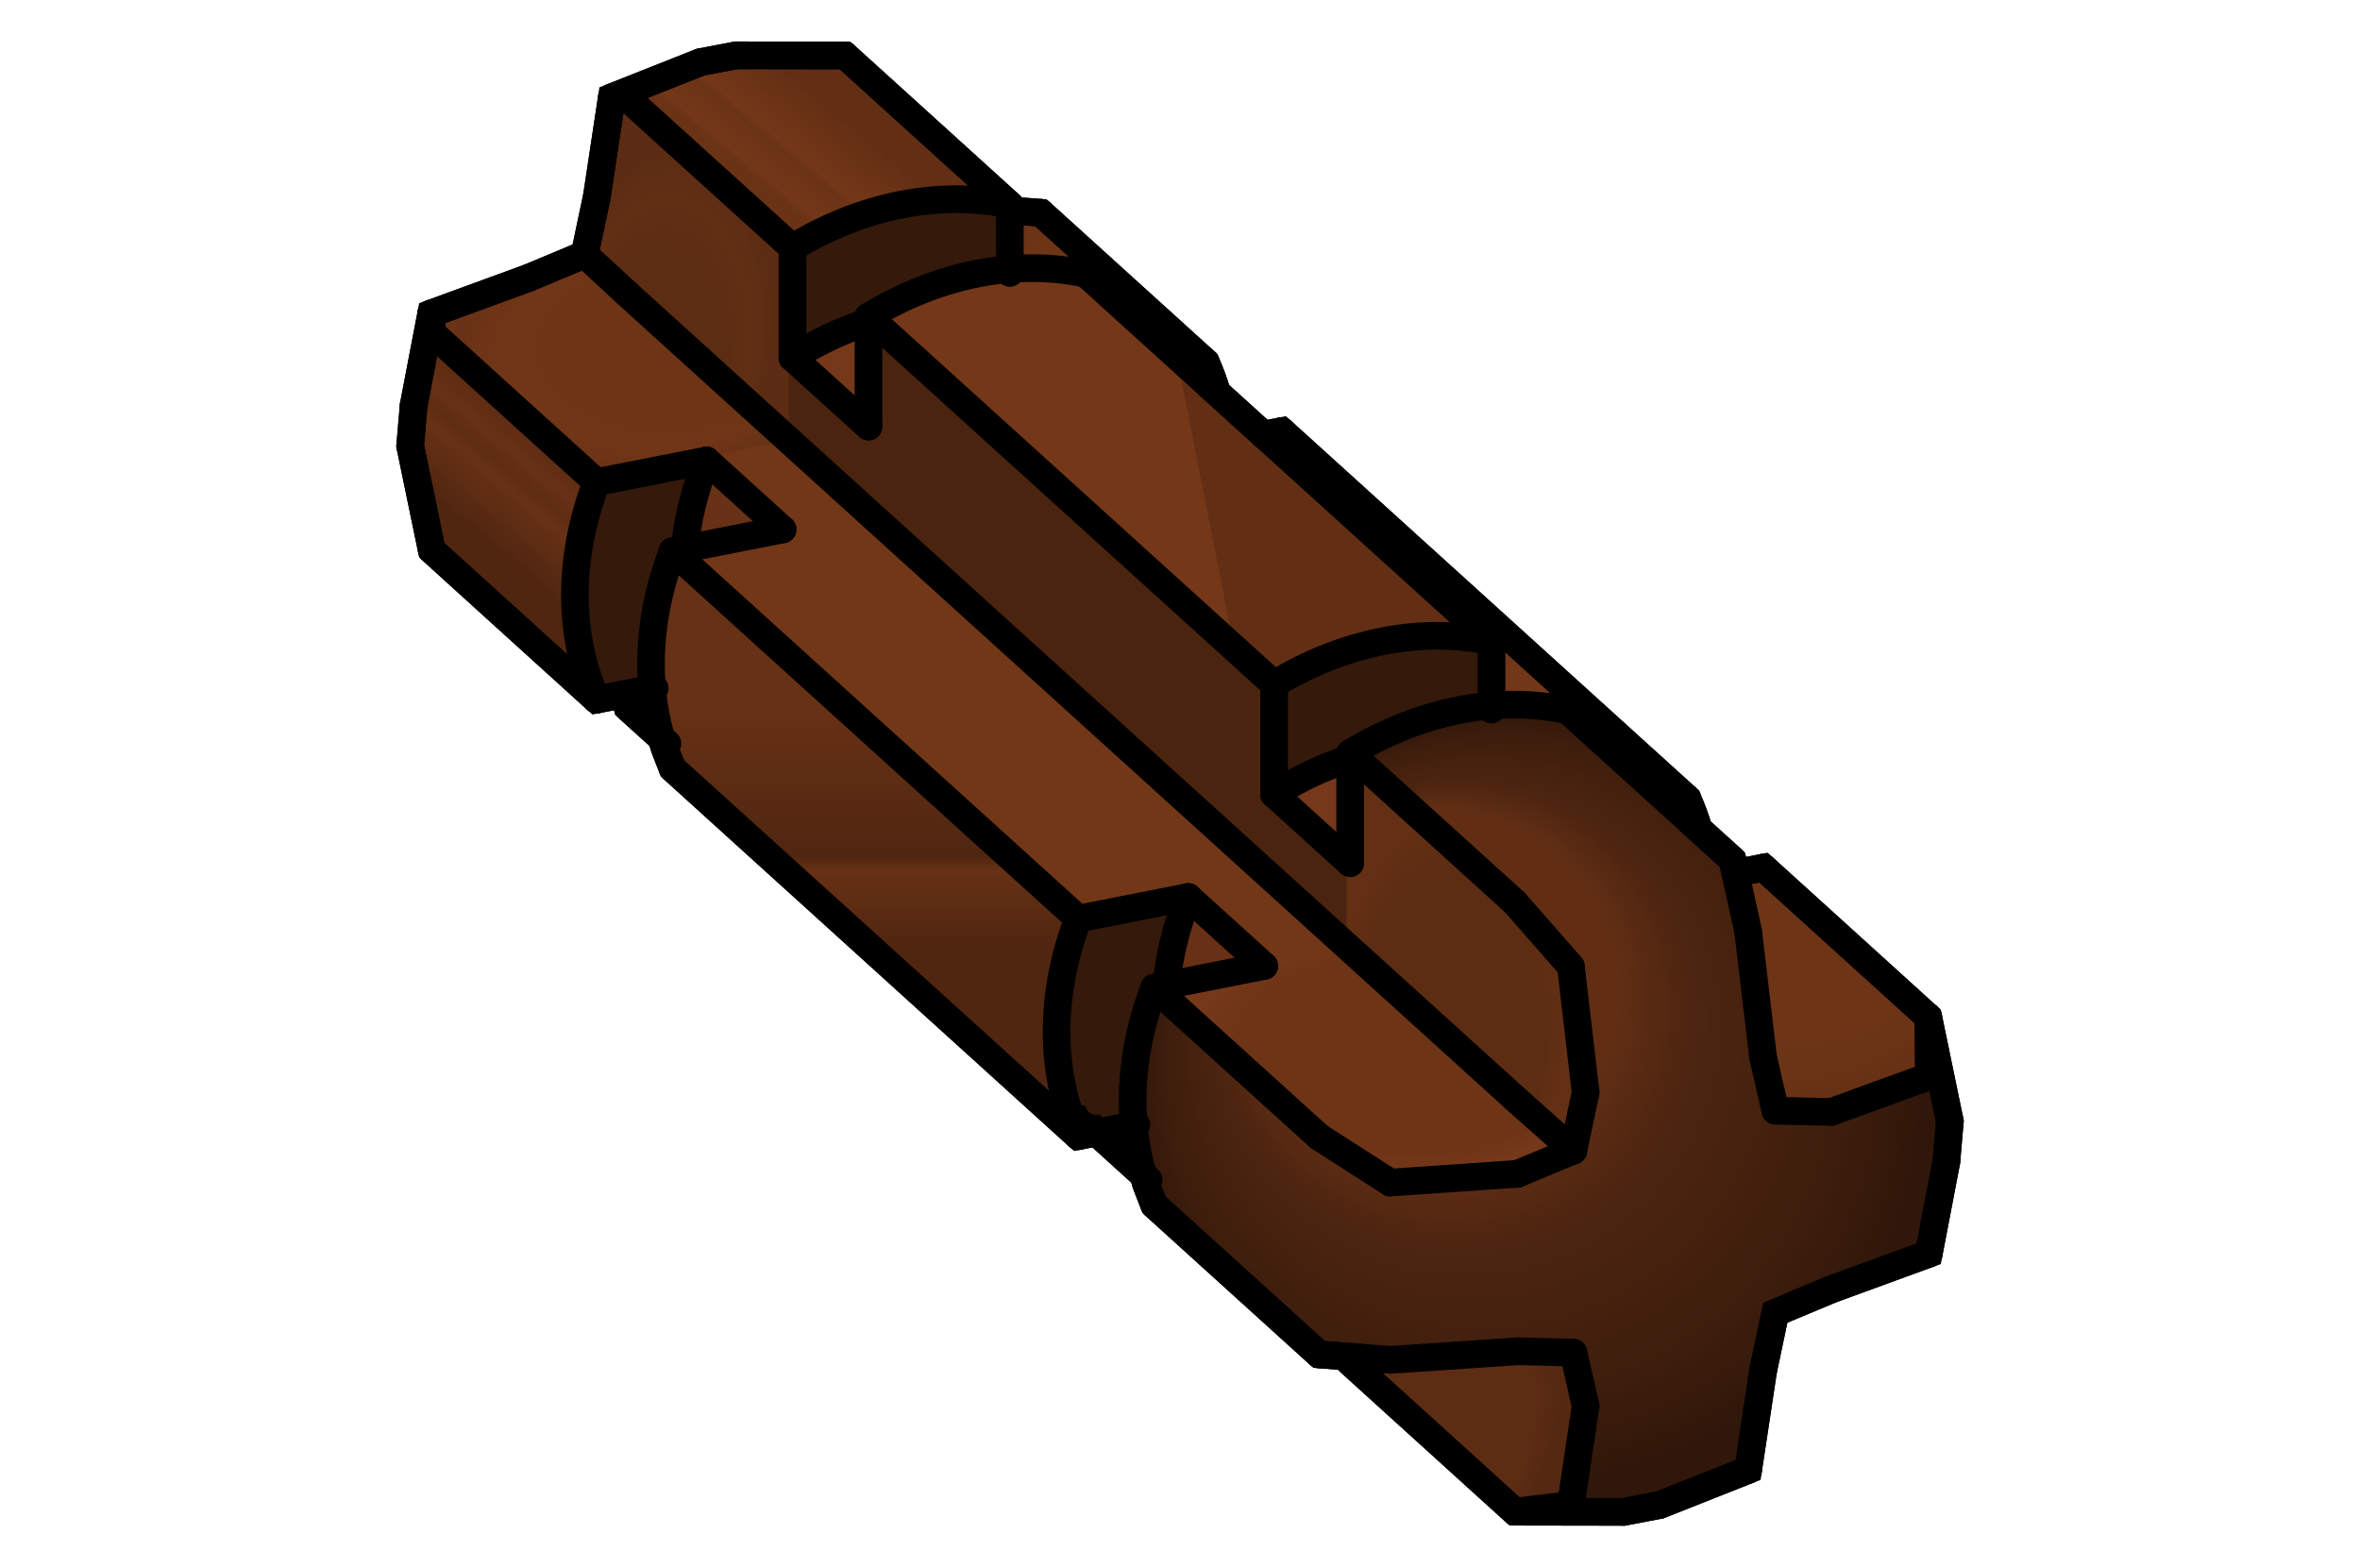
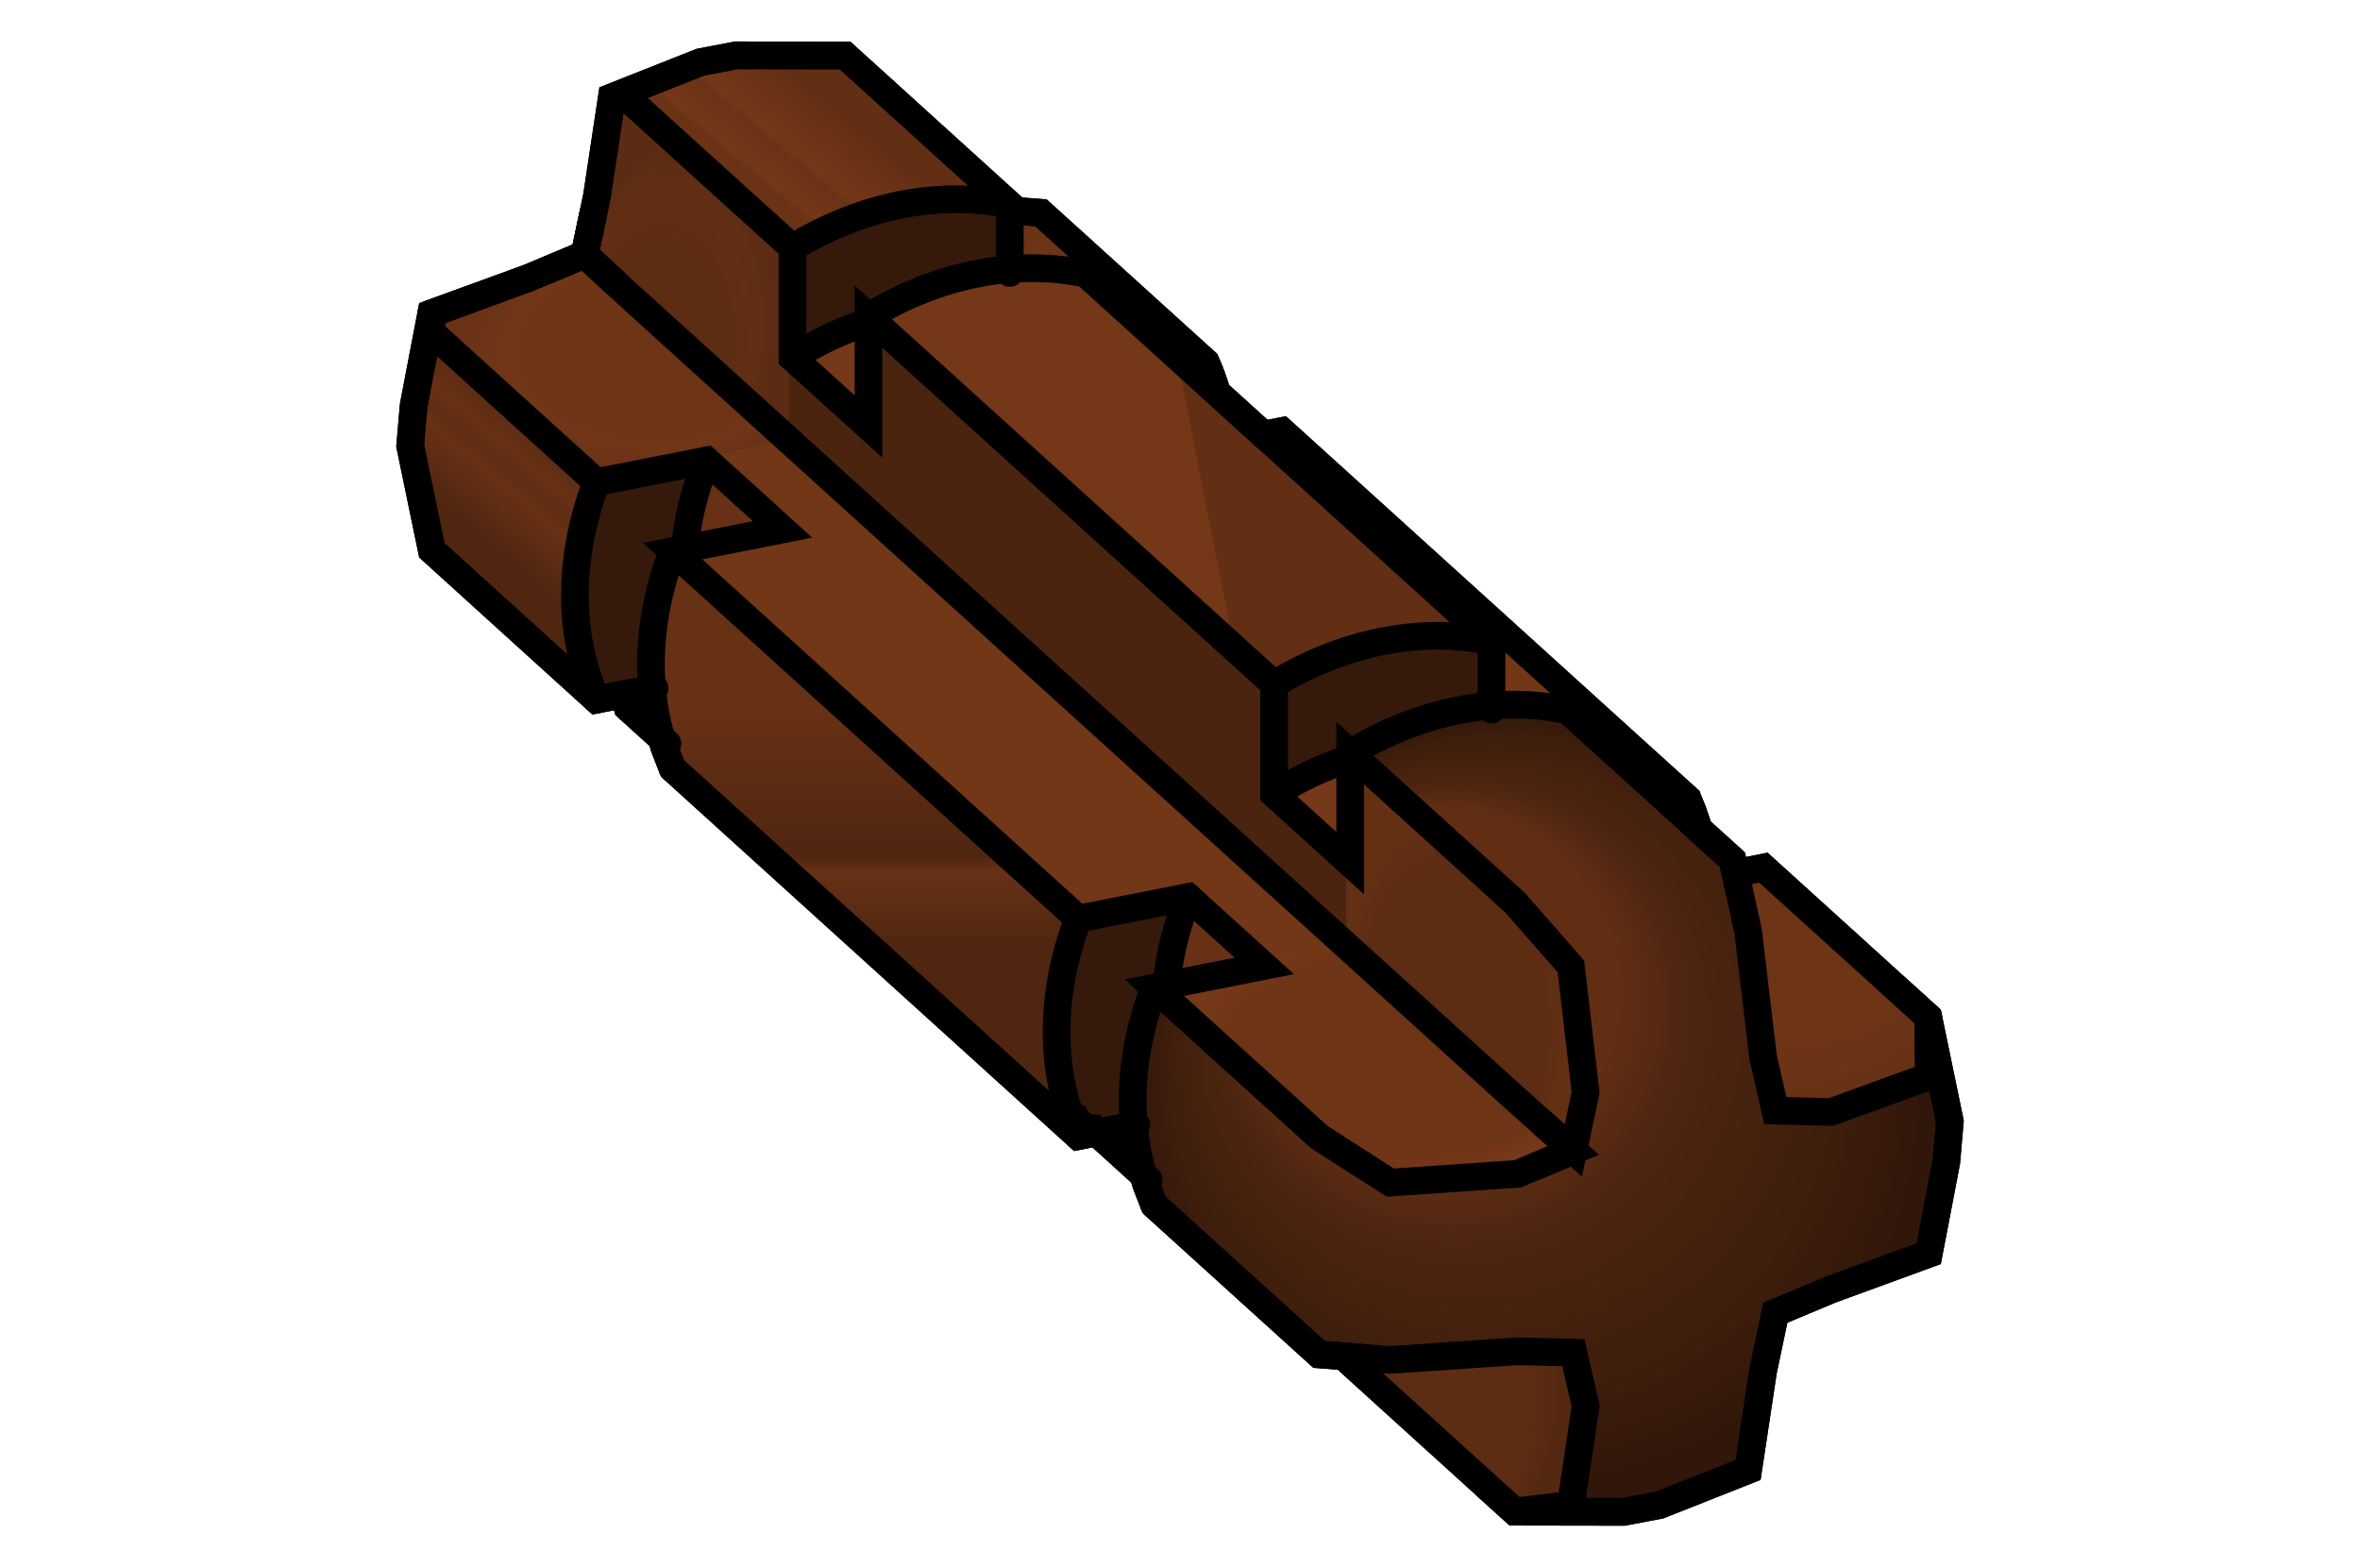
<svg xmlns="http://www.w3.org/2000/svg" viewBox="0 0 256 170" preserveAspectRatio="xMidYMid meet">
  <defs>
    <radialGradient id="g0" gradientUnits="userSpaceOnUse" cx="0" cy="0" r="1" fx="-0.195" fy="0.672" gradientTransform="matrix(15.94 0 0 30.71 74.69 71.23)">
      <stop offset="0.0%" stop-color="#5c2c13" />
      <stop offset="43.8%" stop-color="#5c2c13" />
      <stop offset="56.2%" stop-color="#592b12" />
      <stop offset="68.8%" stop-color="#582a12" />
      <stop offset="81.2%" stop-color="#4e2510" />
      <stop offset="100.0%" stop-color="#4e2510" />
    </radialGradient>
    <radialGradient id="g1" gradientUnits="userSpaceOnUse" cx="0" cy="0" r="1" fx="0.692" fy="-0.107" gradientTransform="matrix(30.95 0 0 14.28 108.06 32.98)">
      <stop offset="0.0%" stop-color="#6d3416" />
      <stop offset="31.2%" stop-color="#6d3416" />
      <stop offset="43.8%" stop-color="#6d3416" />
      <stop offset="68.8%" stop-color="#6a3216" />
      <stop offset="81.2%" stop-color="#693216" />
      <stop offset="93.8%" stop-color="#612e14" />
      <stop offset="100.0%" stop-color="#612e14" />
    </radialGradient>
    <radialGradient id="g2" gradientUnits="userSpaceOnUse" cx="0" cy="0" r="1" fx="0.607" fy="-0.348" gradientTransform="matrix(23.48 0 0 14.80 66.37 39.95)">
      <stop offset="0.0%" stop-color="#6d3416" />
      <stop offset="43.8%" stop-color="#6d3416" />
      <stop offset="56.2%" stop-color="#6d3416" />
      <stop offset="68.8%" stop-color="#713617" />
      <stop offset="81.2%" stop-color="#6a3216" />
      <stop offset="100.0%" stop-color="#6a3216" />
    </radialGradient>
    <radialGradient id="g3" gradientUnits="userSpaceOnUse" cx="0" cy="0" r="1" fx="-0.333" fy="0.616" gradientTransform="matrix(15.94 0 0 26.56 74.69 29.33)">
      <stop offset="0.0%" stop-color="#5c2c13" />
      <stop offset="43.8%" stop-color="#5c2c13" />
      <stop offset="56.2%" stop-color="#622f14" />
      <stop offset="68.8%" stop-color="#5b2c13" />
      <stop offset="100.0%" stop-color="#5b2c13" />
    </radialGradient>
    <linearGradient id="g4" gradientUnits="userSpaceOnUse" x1="88.18" y1="7.23" x2="46.51" y2="57.14">
      <stop offset="0.0%" stop-color="#632f14" />
      <stop offset="3.4%" stop-color="#632f14" />
      <stop offset="12.9%" stop-color="#743718" />
      <stop offset="14.0%" stop-color="#6b3316" />
      <stop offset="19.2%" stop-color="#743718" />
      <stop offset="20.2%" stop-color="#6b3316" />
      <stop offset="77.8%" stop-color="#5f2d13" />
      <stop offset="81.4%" stop-color="#673115" />
      <stop offset="84.2%" stop-color="#5f2d13" />
      <stop offset="86.5%" stop-color="#673115" />
      <stop offset="95.8%" stop-color="#502610" />
      <stop offset="100.0%" stop-color="#502610" />
    </linearGradient>
    <linearGradient id="g6" gradientUnits="userSpaceOnUse" x1="79.52" y1="59.03" x2="79.52" y2="72.26">
      <stop offset="0.0%" stop-color="#683115" />
      <stop offset="12.1%" stop-color="#683115" />
      <stop offset="90.4%" stop-color="#4f2610" />
      <stop offset="100.0%" stop-color="#4f2610" />
    </linearGradient>
    <linearGradient id="g8" gradientUnits="userSpaceOnUse" x1="110.75" y1="37.22" x2="92.85" y2="40.75">
      <stop offset="0.0%" stop-color="#632f14" />
      <stop offset="33.2%" stop-color="#632f14" />
      <stop offset="65.0%" stop-color="#753818" />
      <stop offset="100.0%" stop-color="#753818" />
    </linearGradient>
    <linearGradient id="g10" gradientUnits="userSpaceOnUse" x1="137.80" y1="48.86" x2="114.26" y2="53.50">
      <stop offset="0.0%" stop-color="#632f14" />
      <stop offset="33.2%" stop-color="#632f14" />
      <stop offset="33.4%" stop-color="#743718" />
      <stop offset="100.0%" stop-color="#743718" />
    </linearGradient>
    <linearGradient id="g11" gradientUnits="userSpaceOnUse" x1="93.79" y1="102.40" x2="93.79" y2="77.16">
      <stop offset="0.0%" stop-color="#502610" />
      <stop offset="31.2%" stop-color="#673115" />
      <stop offset="37.7%" stop-color="#502610" />
      <stop offset="100.0%" stop-color="#673115" />
    </linearGradient>
    <linearGradient id="g13" gradientUnits="userSpaceOnUse" x1="131.77" y1="106.38" x2="131.77" y2="119.62">
      <stop offset="0.0%" stop-color="#683115" />
      <stop offset="12.1%" stop-color="#683115" />
      <stop offset="90.4%" stop-color="#4f2610" />
      <stop offset="100.0%" stop-color="#4f2610" />
    </linearGradient>
    <linearGradient id="g14" gradientUnits="userSpaceOnUse" x1="163.00" y1="84.58" x2="145.10" y2="88.11">
      <stop offset="0.0%" stop-color="#632f14" />
      <stop offset="33.2%" stop-color="#632f14" />
      <stop offset="65.0%" stop-color="#753818" />
      <stop offset="100.0%" stop-color="#753818" />
    </linearGradient>
    <radialGradient id="g15" gradientUnits="userSpaceOnUse" cx="0" cy="0" r="1" fx="-0.372" fy="0.593" gradientTransform="matrix(18.06 0 0 26.48 159.23 145.26)">
      <stop offset="0.0%" stop-color="#5c2c13" />
      <stop offset="31.2%" stop-color="#5c2c13" />
      <stop offset="43.8%" stop-color="#5c2c13" />
      <stop offset="56.2%" stop-color="#5c2c13" />
      <stop offset="68.8%" stop-color="#542811" />
      <stop offset="100.0%" stop-color="#542811" />
    </radialGradient>
    <radialGradient id="g16" gradientUnits="userSpaceOnUse" cx="0" cy="0" r="1" fx="0.540" fy="-0.445" gradientTransform="matrix(24.02 0 0 16.25 189.63 107.37)">
      <stop offset="0.0%" stop-color="#6d3416" />
      <stop offset="31.2%" stop-color="#6d3416" />
      <stop offset="43.8%" stop-color="#6d3416" />
      <stop offset="68.8%" stop-color="#6c3416" />
      <stop offset="81.2%" stop-color="#673115" />
      <stop offset="100.0%" stop-color="#673115" />
    </radialGradient>
    <radialGradient id="g17" gradientUnits="userSpaceOnUse" cx="0" cy="0" r="1" fx="-0.460" fy="-0.528" gradientTransform="matrix(45.59 0 0 44.73 167.19 120.52)">
      <stop offset="0.0%" stop-color="#612e14" />
      <stop offset="43.8%" stop-color="#612e14" />
      <stop offset="56.2%" stop-color="#4d2510" />
      <stop offset="68.8%" stop-color="#45210e" />
      <stop offset="81.2%" stop-color="#3d1d0c" />
      <stop offset="93.8%" stop-color="#30170a" />
      <stop offset="100.0%" stop-color="#30170a" />
    </radialGradient>
    <radialGradient id="g18" gradientUnits="userSpaceOnUse" cx="0" cy="0" r="1" fx="0.625" fy="-0.316" gradientTransform="matrix(28.08 0 0 15.65 147.94 115.61)">
      <stop offset="0.0%" stop-color="#6d3416" />
      <stop offset="31.2%" stop-color="#6d3416" />
      <stop offset="56.2%" stop-color="#6d3416" />
      <stop offset="68.8%" stop-color="#6e3416" />
      <stop offset="81.2%" stop-color="#753818" />
      <stop offset="100.0%" stop-color="#753818" />
    </radialGradient>
    <radialGradient id="g19" gradientUnits="userSpaceOnUse" cx="0" cy="0" r="1" fx="-0.260" fy="0.650" gradientTransform="matrix(18.06 0 0 30.48 159.23 103.25)">
      <stop offset="0.0%" stop-color="#5c2c13" />
      <stop offset="31.2%" stop-color="#5c2c13" />
      <stop offset="56.2%" stop-color="#5c2c13" />
      <stop offset="68.8%" stop-color="#643014" />
      <stop offset="100.0%" stop-color="#643014" />
    </radialGradient>
  </defs>
  <g stroke-linejoin="round">
    <path d="M 70.74 74.70 L 68.08 75.23 L 67.76 75.29 L 68.08 76.75 L 71.75 80.07 A 34.02 27.94 132.19 0 1 70.74 74.70 Z" fill="url(#g0)" fill-rule="evenodd" stroke="url(#g0)" stroke-width="0.8" />
    <path d="M 109.55 22.82 L 109.55 23.74 L 109.55 29.20 A 34.02 27.94 132.19 0 1 117.80 29.70 L 128.80 39.67 L 130.79 39.28 L 112.91 23.08 L 109.55 22.82 Z" fill="url(#g1)" fill-rule="evenodd" stroke="url(#g1)" stroke-width="0.8" />
    <path d="M 46.78 34.00 L 46.84 36.10 L 64.71 52.30 L 76.64 49.95 L 85.95 48.11 L 68.08 31.91 L 63.42 27.60 L 57.37 30.13 L 46.78 34.00 Z" fill="url(#g2)" fill-rule="evenodd" stroke="url(#g2)" stroke-width="0.8" />
    <path d="M 66.37 10.55 L 64.75 21.29 L 63.42 27.60 L 68.08 31.91 L 85.95 48.11 L 85.95 38.80 L 85.95 26.87 L 68.08 10.67 L 66.37 10.55 Z" fill="url(#g3)" fill-rule="evenodd" stroke="url(#g3)" stroke-width="0.8" />
    <path d="M 109.55 22.22 L 91.67 6.02 L 79.88 6.00 L 75.99 6.74 L 66.37 10.55 L 68.08 10.67 L 85.95 26.87 A 34.02 27.94 132.19 0 1 109.55 22.22 Z M 64.71 52.30 L 46.84 36.10 L 46.78 34.00 L 44.87 43.99 L 44.49 48.36 L 46.84 59.69 L 64.71 75.89 A 34.02 27.94 132.19 0 1 64.71 52.30 Z" fill="url(#g4)" fill-rule="evenodd" stroke="url(#g4)" stroke-width="0.8" />
    <path d="M 109.55 29.19 L 109.55 22.22 A 34.02 27.94 132.19 0 0 85.95 26.87 L 85.95 38.80 A 32.35 26.57 132.19 0 1 94.20 34.91 L 94.20 34.35 A 34.02 27.94 132.19 0 1 109.55 29.19 Z M 64.71 75.89 L 70.74 74.70 A 34.02 27.94 132.19 0 1 72.96 59.78 L 74.28 59.52 A 32.35 26.57 132.19 0 1 76.64 49.95 L 64.71 52.30 A 34.02 27.94 132.19 0 0 64.71 75.89 Z" fill="#35190b" fill-rule="evenodd" stroke="#35190b" stroke-width="0.8" />
    <path d="M 74.28 59.52 L 74.30 59.51 L 74.30 59.51 L 79.15 58.56 L 84.89 57.43 L 76.64 49.95 A 32.35 26.57 132.19 0 0 74.28 59.52 Z" fill="url(#g6)" fill-rule="evenodd" stroke="url(#g6)" stroke-width="0.8" />
    <path d="M 161.79 76.56 A 34.02 27.94 132.19 0 1 170.04 77.05 L 176.93 83.29 L 181.05 87.03 L 183.04 86.63 L 139.04 46.76 L 137.05 47.15 L 161.79 69.58 L 161.79 75.01 L 161.79 76.56 Z M 72.96 59.78 L 116.96 99.66 L 128.89 97.31 L 137.14 104.78 L 146.46 102.94 L 138.21 95.47 L 94.20 55.59 L 85.95 48.11 L 76.64 49.95 L 84.89 57.43 L 72.96 59.78 Z" fill="#723717" fill-rule="evenodd" stroke="#723717" stroke-width="0.8" />
    <path d="M 85.95 38.80 L 94.20 46.27 L 94.20 34.93 L 94.20 34.91 A 32.35 26.57 132.19 0 0 85.95 38.80 Z" fill="url(#g8)" fill-rule="evenodd" stroke="url(#g8)" stroke-width="0.8" />
    <path d="M 138.21 95.47 L 146.46 102.94 L 146.46 93.63 L 138.21 86.15 L 138.21 74.22 L 94.20 34.35 L 94.20 46.27 L 85.95 38.80 L 85.95 48.11 L 94.20 55.59 L 138.21 95.47 Z M 118.95 122.85 L 124.03 127.45 A 34.02 27.94 132.19 0 1 123.00 122.05 L 118.95 122.85 Z" fill="#4b240f" fill-rule="evenodd" stroke="#4b240f" stroke-width="0.8" />
    <path d="M 94.20 34.35 L 138.21 74.22 A 34.02 27.94 132.19 0 1 161.79 69.58 L 131.97 42.55 A 34.02 27.94 132.19 0 0 130.79 39.28 L 128.80 39.67 L 117.80 29.70 A 34.02 27.94 132.19 0 0 94.20 34.35 Z" fill="url(#g10)" fill-rule="evenodd" stroke="url(#g10)" stroke-width="0.8" />
    <path d="M 72.96 83.37 L 116.96 123.24 A 34.02 27.94 132.19 0 1 116.96 99.66 L 72.96 59.78 A 34.02 27.94 132.19 0 0 72.96 83.37 Z" fill="url(#g11)" fill-rule="evenodd" stroke="url(#g11)" stroke-width="0.8" />
    <path d="M 161.79 76.54 L 161.79 69.58 A 34.02 27.94 132.19 0 0 138.21 74.22 L 138.21 86.15 A 32.35 26.57 132.19 0 1 146.46 82.26 L 146.46 81.70 A 34.02 27.94 132.19 0 1 161.79 76.54 Z M 116.96 123.24 L 122.99 122.06 A 34.02 27.94 132.19 0 1 125.21 107.13 L 126.53 106.87 A 32.35 26.57 132.19 0 1 128.89 97.31 L 116.96 99.66 A 34.02 27.94 132.19 0 0 116.96 123.24 Z" fill="#35190b" fill-rule="evenodd" stroke="#35190b" stroke-width="0.8" />
    <path d="M 126.53 106.87 L 126.55 106.87 L 131.40 105.91 L 137.14 104.78 L 128.89 97.31 A 32.35 26.57 132.19 0 0 126.53 106.87 Z" fill="url(#g13)" fill-rule="evenodd" stroke="url(#g13)" stroke-width="0.8" />
    <path d="M 138.21 86.15 L 146.46 93.63 L 146.46 82.29 L 146.46 82.26 A 32.35 26.57 132.19 0 0 138.21 86.15 Z" fill="url(#g14)" fill-rule="evenodd" stroke="url(#g14)" stroke-width="0.8" />
    <path d="M 167.40 146.64 L 165.47 146.60 L 164.62 146.58 L 164.33 146.59 L 156.29 147.14 L 156.29 147.14 L 150.81 147.51 L 146.46 147.18 L 146.46 147.78 L 164.33 163.98 L 170.40 163.24 L 172.00 152.51 L 170.67 146.72 L 167.40 146.64 Z" fill="url(#g15)" fill-rule="evenodd" stroke="url(#g15)" stroke-width="0.8" />
    <path d="M 189.63 101.04 L 190.03 104.43 L 191.15 113.86 L 191.25 114.69 L 191.29 114.86 L 191.70 116.66 L 192.58 120.48 L 198.63 120.62 L 209.22 116.77 L 209.16 110.31 L 191.29 94.11 L 188.24 94.71 L 189.63 101.04 Z" fill="url(#g16)" fill-rule="evenodd" stroke="url(#g16)" stroke-width="0.8" />
    <path d="M 125.21 130.72 L 143.09 146.92 L 150.81 147.51 L 164.62 146.58 L 170.67 146.72 L 172.00 152.51 L 170.40 163.24 L 164.33 163.98 L 176.12 164.00 L 180.01 163.26 L 189.63 159.45 L 191.25 148.71 L 192.58 142.40 L 198.63 139.87 L 209.22 136.00 L 211.13 126.01 L 211.51 121.64 L 209.16 110.31 L 209.22 116.77 L 198.63 120.62 L 192.58 120.48 L 191.25 114.69 L 189.63 101.04 L 187.92 93.25 L 184.22 89.90 A 34.02 27.94 132.19 0 0 183.04 86.63 L 181.05 87.03 L 170.04 77.05 A 34.02 27.94 132.19 0 0 146.46 81.70 L 164.33 97.90 L 170.40 104.83 L 172.00 118.49 L 170.67 124.80 L 164.62 127.33 L 150.81 128.28 L 143.09 123.33 L 125.21 107.13 A 34.02 27.94 132.19 0 0 125.21 130.72 Z" fill="url(#g17)" fill-rule="evenodd" stroke="url(#g17)" stroke-width="0.8" />
    <path d="M 143.09 123.33 L 150.81 128.28 L 164.62 127.33 L 170.67 124.80 L 164.33 119.14 L 146.46 102.94 L 125.21 107.13 L 143.09 123.33 Z" fill="url(#g18)" fill-rule="evenodd" stroke="url(#g18)" stroke-width="0.8" />
    <path d="M 146.46 102.94 L 164.33 119.14 L 170.67 124.80 L 172.00 118.49 L 170.40 104.83 L 164.33 97.90 L 146.46 81.70 L 146.46 102.94 Z" fill="url(#g19)" fill-rule="evenodd" stroke="url(#g19)" stroke-width="0.8" />
    <path d="M 117.80 120.89 L 117.70 120.78 L 117.61 120.67 L 117.53 120.54 L 117.47 120.41 L 117.42 120.28 L 117.45 120.37 L 117.61 120.83 L 117.77 121.29 L 117.87 121.54 L 119.13 121.29 L 118.99 121.31 L 118.84 121.32 L 118.70 121.31 L 118.56 121.29 L 118.42 121.25 L 118.28 121.20 L 118.15 121.14 L 118.02 121.07 L 117.90 120.98 L 117.80 120.89 Z" fill="#000000" fill-rule="evenodd" stroke="#000000" stroke-width="0.8" />
  </g>
  <defs>
    <clipPath id="sclip">
      <path d="M 70.62 81.50 L 71.69 84.24 L 116.51 124.86 L 118.50 124.47 L 122.71 128.28 L 122.87 128.85 L 123.94 131.60 L 142.46 148.38 L 145.10 148.58 L 163.75 165.48 L 176.26 165.50 L 180.43 164.71 L 190.98 160.53 L 192.73 148.98 L 193.89 143.48 L 199.18 141.27 L 210.53 137.12 L 212.62 126.21 L 213.02 121.55 L 210.53 109.53 L 191.74 92.49 L 189.39 92.95 L 189.28 92.46 L 185.57 89.10 L 185.54 89.00 L 185.38 88.49 L 185.20 87.98 L 185.02 87.49 L 184.82 86.99 L 184.62 86.50 L 184.48 86.17 L 184.41 85.85 L 184.28 85.74 L 181.42 79.20 L 179.05 80.16 L 179.51 81.41 L 139.49 45.14 L 137.50 45.53 L 133.32 41.75 L 133.29 41.65 L 133.13 41.13 L 132.95 40.63 L 132.77 40.13 L 132.57 39.64 L 132.37 39.15 L 132.03 38.38 L 113.54 21.62 L 110.89 21.42 L 92.25 4.52 L 79.73 4.50 L 75.57 5.29 L 65.02 9.47 L 63.27 21.02 L 62.11 26.52 L 56.82 28.73 L 45.47 32.88 L 43.38 43.79 L 42.98 48.45 L 45.47 60.47 L 64.26 77.51 L 66.61 77.05 L 66.72 77.54 L 70.46 80.92 Z" clip-rule="evenodd" />
    </clipPath>
  </defs>
  <g stroke="black" fill="none" stroke-linecap="round" clip-path="url(#sclip)">
    <path d="M 72.96 83.37 L 116.96 123.24 L 118.95 122.85 L 124.03 127.46 A 34.02 27.94 132.19 0 0 125.21 130.72 L 143.09 146.92 L 146.46 147.18 L 146.46 147.78 L 164.33 163.98 L 176.12 164.00 L 180.01 163.26 L 189.63 159.45 L 191.25 148.71 L 192.58 142.40 L 198.63 139.87 L 209.22 136.00 L 211.13 126.01 L 211.51 121.64 L 209.16 110.31 L 191.29 94.11 L 188.24 94.71 L 187.92 93.25 L 184.26 89.94 L 184.26 89.93 L 183.60 89.34 L 183.21 87.45 L 183.33 87.42 L 184.25 89.92 A 34.02 27.94 132.19 0 0 183.03 86.62 L 183.04 86.63 L 139.04 46.76 L 137.05 47.15 L 132.01 42.58 L 132.01 42.58 L 131.35 41.98 L 130.96 40.10 L 131.08 40.07 L 132.01 42.58 A 34.02 27.94 132.19 0 0 130.79 39.28 L 112.91 23.08 L 109.55 22.82 L 109.55 22.22 L 91.67 6.02 L 79.88 6.00 L 75.99 6.74 L 66.37 10.55 L 64.75 21.29 L 63.42 27.60 L 57.37 30.13 L 46.78 34.00 L 44.87 43.99 L 44.49 48.36 L 46.84 59.69 L 64.71 75.89 L 67.76 75.29 L 68.08 76.75 L 71.78 80.10 A 34.02 27.94 132.19 0 0 72.96 83.37 Z" stroke-width="3.00" stroke-linejoin="miter" stroke-miterlimit="5" />
-     <line x1="112.91" y1="23.08" x2="130.79" y2="39.28" stroke-width="3.00" />
-     <line x1="139.04" y1="46.76" x2="183.04" y2="86.63" stroke-width="3.00" />
-     <line x1="191.29" y1="94.11" x2="209.16" y2="110.31" stroke-width="3.00" />
-     <line x1="91.67" y1="6.02" x2="109.54" y2="22.22" stroke-width="3.00" />
-     <line x1="117.79" y1="29.70" x2="161.79" y2="69.58" stroke-width="3.00" />
-     <line x1="170.04" y1="77.05" x2="187.92" y2="93.25" stroke-width="3.00" />
-     <line x1="46.84" y1="59.69" x2="64.71" y2="75.89" stroke-width="3.00" />
-     <line x1="72.96" y1="83.37" x2="116.96" y2="123.24" stroke-width="3.00" />
-     <line x1="125.21" y1="130.72" x2="143.09" y2="146.92" stroke-width="3.00" />
-     <line x1="68.08" y1="76.75" x2="72.40" y2="80.66" stroke-width="3.00" />
-     <line x1="118.96" y1="122.86" x2="124.60" y2="127.97" stroke-width="3.00" />
-     <line x1="146.46" y1="147.78" x2="164.33" y2="163.98" stroke-width="3.00" />
-     <line x1="68.08" y1="31.91" x2="164.33" y2="119.15" stroke-width="3.00" />
-     <line x1="46.84" y1="36.10" x2="64.71" y2="52.30" stroke-width="3.00" />
-     <line x1="72.96" y1="59.78" x2="116.96" y2="99.65" stroke-width="3.00" />
-     <line x1="125.21" y1="107.13" x2="143.09" y2="123.33" stroke-width="3.00" />
-     <line x1="68.08" y1="10.67" x2="85.96" y2="26.87" stroke-width="3.00" />
-     <line x1="94.21" y1="34.35" x2="138.21" y2="74.22" stroke-width="3.00" />
-     <line x1="146.46" y1="81.70" x2="164.33" y2="97.90" stroke-width="3.00" />
-     <line x1="109.60" y1="22.83" x2="112.91" y2="23.08" stroke-width="3.00" />
-     <line x1="57.37" y1="30.13" x2="63.42" y2="27.60" stroke-width="3.00" />
-     <line x1="46.78" y1="34.00" x2="46.84" y2="36.10" stroke-width="3.00" />
-     <line x1="46.78" y1="34.00" x2="57.37" y2="30.13" stroke-width="3.00" />
-     <line x1="63.42" y1="27.60" x2="64.75" y2="21.29" stroke-width="3.00" />
-     <line x1="64.75" y1="21.29" x2="66.37" y2="10.55" stroke-width="3.00" />
-     <line x1="63.42" y1="27.60" x2="68.08" y2="31.91" stroke-width="3.00" />
-     <line x1="191.25" y1="114.69" x2="192.58" y2="120.48" stroke-width="3.00" />
-     <line x1="187.92" y1="93.25" x2="189.63" y2="101.04" stroke-width="3.00" />
-     <line x1="189.63" y1="101.04" x2="191.25" y2="114.69" stroke-width="3.00" />
-     <line x1="192.58" y1="120.48" x2="198.63" y2="120.62" stroke-width="3.00" />
-     <line x1="209.16" y1="110.31" x2="209.22" y2="116.77" stroke-width="3.00" />
-     <line x1="198.63" y1="120.62" x2="209.22" y2="116.77" stroke-width="3.00" />
-     <line x1="164.62" y1="127.33" x2="170.67" y2="124.80" stroke-width="3.00" />
-     <line x1="143.09" y1="123.33" x2="150.81" y2="128.28" stroke-width="3.00" />
-     <line x1="150.81" y1="128.28" x2="164.62" y2="127.33" stroke-width="3.00" />
-     <line x1="170.67" y1="124.80" x2="172.00" y2="118.49" stroke-width="3.00" />
-     <line x1="164.33" y1="97.90" x2="170.40" y2="104.83" stroke-width="3.00" />
-     <line x1="170.40" y1="104.83" x2="172.00" y2="118.49" stroke-width="3.00" />
-     <line x1="170.67" y1="146.72" x2="172.00" y2="152.51" stroke-width="3.00" />
-     <line x1="164.33" y1="163.98" x2="170.40" y2="163.24" stroke-width="3.00" />
-     <line x1="170.40" y1="163.24" x2="172.00" y2="152.51" stroke-width="3.00" />
-     <line x1="164.62" y1="146.58" x2="170.67" y2="146.72" stroke-width="3.00" />
-     <line x1="143.09" y1="146.92" x2="150.81" y2="147.51" stroke-width="3.00" />
-     <line x1="150.81" y1="147.51" x2="164.62" y2="146.58" stroke-width="3.00" />
-     <line x1="192.58" y1="142.40" x2="198.63" y2="139.87" stroke-width="3.00" />
-     <line x1="198.63" y1="139.87" x2="209.22" y2="136.00" stroke-width="3.00" />
-     <line x1="191.25" y1="148.71" x2="192.58" y2="142.40" stroke-width="3.00" />
-     <line x1="189.63" y1="159.45" x2="191.25" y2="148.71" stroke-width="3.00" />
-     <line x1="164.33" y1="119.15" x2="170.67" y2="124.80" stroke-width="3.00" />
-     <line x1="109.54" y1="22.22" x2="109.54" y2="29.61" stroke-width="3.00" />
-     <line x1="161.79" y1="69.58" x2="161.79" y2="76.97" stroke-width="3.00" />
-     <line x1="85.96" y1="26.87" x2="85.96" y2="38.80" stroke-width="3.00" />
-     <line x1="85.96" y1="38.80" x2="94.21" y2="46.27" stroke-width="3.00" />
-     <line x1="138.21" y1="86.15" x2="146.46" y2="93.63" stroke-width="3.00" />
-     <line x1="94.21" y1="34.35" x2="94.21" y2="46.27" stroke-width="3.00" />
-     <line x1="138.21" y1="74.22" x2="138.21" y2="86.15" stroke-width="3.00" />
-     <line x1="146.46" y1="81.70" x2="146.46" y2="93.63" stroke-width="3.00" />
-     <line x1="64.71" y1="52.30" x2="76.64" y2="49.95" stroke-width="3.00" />
-     <line x1="128.80" y1="39.67" x2="130.79" y2="39.28" stroke-width="3.00" />
-     <line x1="76.64" y1="49.95" x2="84.89" y2="57.43" stroke-width="3.00" />
-     <line x1="128.89" y1="97.30" x2="137.14" y2="104.78" stroke-width="3.00" />
-     <line x1="72.96" y1="59.78" x2="84.89" y2="57.43" stroke-width="3.00" />
-     <line x1="137.05" y1="47.15" x2="139.04" y2="46.76" stroke-width="3.00" />
-     <line x1="116.96" y1="99.65" x2="128.89" y2="97.30" stroke-width="3.00" />
-     <line x1="181.05" y1="87.02" x2="183.04" y2="86.63" stroke-width="3.00" />
-     <line x1="125.21" y1="107.13" x2="137.14" y2="104.78" stroke-width="3.00" />
-     <line x1="188.31" y1="94.70" x2="191.29" y2="94.11" stroke-width="3.00" />
-     <line x1="64.71" y1="75.89" x2="71.01" y2="74.65" stroke-width="3.00" />
-     <line x1="116.96" y1="123.24" x2="123.26" y2="122.00" stroke-width="3.00" />
-     <line x1="66.37" y1="10.55" x2="75.99" y2="6.74" stroke-width="3.00" />
-     <line x1="44.49" y1="48.36" x2="44.87" y2="43.99" stroke-width="3.00" />
-     <line x1="44.87" y1="43.99" x2="46.78" y2="34.00" stroke-width="3.00" />
-     <line x1="75.99" y1="6.74" x2="79.88" y2="6.00" stroke-width="3.00" />
-     <line x1="79.88" y1="6.00" x2="91.67" y2="6.02" stroke-width="3.00" />
-     <line x1="44.49" y1="48.36" x2="46.84" y2="59.69" stroke-width="3.00" />
-     <line x1="176.12" y1="164.00" x2="180.01" y2="163.26" stroke-width="3.00" />
-     <line x1="209.22" y1="136.00" x2="211.13" y2="126.01" stroke-width="3.00" />
-     <line x1="180.01" y1="163.26" x2="189.63" y2="159.45" stroke-width="3.00" />
-     <line x1="211.13" y1="126.01" x2="211.51" y2="121.64" stroke-width="3.00" />
-     <line x1="209.16" y1="110.31" x2="211.51" y2="121.64" stroke-width="3.00" />
-     <line x1="164.33" y1="163.98" x2="176.12" y2="164.00" stroke-width="3.00" />
    <path d="M 85.96 26.87 A 34.02 27.94 132.19 0 1 109.54 22.22" stroke-width="3.00" />
    <path d="M 85.96 38.80 A 32.35 26.57 132.19 0 1 94.21 34.91" stroke-width="3.00" />
    <path d="M 64.71 75.89 A 34.02 27.94 132.19 0 1 64.71 52.30" stroke-width="3.00" />
    <path d="M 74.28 59.52 A 32.35 26.57 132.19 0 1 76.64 49.95" stroke-width="3.00" />
    <path d="M 130.79 39.28 A 34.02 27.94 132.19 0 1 132.01 42.58" stroke-width="3.00" />
    <path d="M 94.21 34.35 A 34.02 27.94 132.19 0 1 117.79 29.70" stroke-width="3.00" />
    <path d="M 72.96 83.37 A 34.02 27.94 132.19 0 1 72.96 59.78" stroke-width="3.00" />
    <path d="M 138.21 74.22 A 34.02 27.94 132.19 0 1 161.79 69.58" stroke-width="3.00" />
    <path d="M 138.21 86.15 A 32.35 26.57 132.19 0 1 146.46 82.26" stroke-width="3.00" />
    <path d="M 116.96 123.24 A 34.02 27.94 132.19 0 1 116.96 99.65" stroke-width="3.00" />
    <path d="M 126.53 106.87 A 32.35 26.57 132.19 0 1 128.89 97.30" stroke-width="3.00" />
    <path d="M 183.04 86.63 A 34.02 27.94 132.19 0 1 184.26 89.94" stroke-width="3.00" />
    <path d="M 146.46 81.70 A 34.02 27.94 132.19 0 1 170.04 77.05" stroke-width="3.00" />
    <path d="M 125.21 130.72 A 34.02 27.94 132.19 0 1 125.21 107.13" stroke-width="3.00" />
+     <path d="M 109.60 22.83 L 112.91 23.08 L 130.79 39.28 L 128.80 39.67" stroke-width="3.00" stroke-linejoin="miter" stroke-miterlimit="5" />
+     <path d="M 137.05 47.15 L 139.04 46.76 L 183.04 86.63 L 181.05 87.02" stroke-width="3.00" stroke-linejoin="miter" stroke-miterlimit="5" />
+     <path d="M 188.31 94.70 L 191.29 94.11 L 209.16 110.31" stroke-width="3.00" stroke-linejoin="miter" stroke-miterlimit="5" />
+     <path d="M 63.42 27.60 L 64.75 21.29 L 66.37 10.55 L 75.99 6.74 L 79.88 6.00 L 91.67 6.02 L 109.54 22.22 L 109.54 29.61" stroke-width="3.00" stroke-linejoin="miter" stroke-miterlimit="5" />
+     <path d="M 117.79 29.70 L 161.79 69.58 L 161.79 76.97" stroke-width="3.00" stroke-linejoin="miter" stroke-miterlimit="5" />
+     <path d="M 170.04 77.05 L 187.92 93.25 L 189.63 101.04 L 191.25 114.69 L 192.58 120.48 L 198.63 120.62 L 209.22 116.77 L 209.16 110.31 L 211.51 121.64 L 211.13 126.01 L 209.22 136.00 L 198.63 139.87 L 192.58 142.40 L 191.25 148.71 L 189.63 159.45 L 180.01 163.26 L 176.12 164.00 L 164.33 163.98 L 170.40 163.24 L 172.00 152.51 L 170.67 146.72 L 164.62 146.58 L 150.81 147.51 L 143.09 146.92 L 125.21 130.72" stroke-width="3.00" stroke-linejoin="miter" stroke-miterlimit="5" />
+     <path d="M 170.67 124.80 L 164.62 127.33 L 150.81 128.28 L 143.09 123.33 L 125.21 107.13 L 137.14 104.78 L 128.89 97.30 L 116.96 99.65 L 72.96 59.78 L 84.89 57.43 L 76.64 49.95 L 64.71 52.30 L 46.84 36.10 L 46.78 34.00 L 44.87 43.99 L 44.49 48.36 L 46.84 59.69 L 64.71 75.89 L 71.01 74.65" stroke-width="3.00" stroke-linejoin="miter" stroke-miterlimit="5" />
+     <path d="M 72.96 83.37 L 116.96 123.24 L 123.26 122.00" stroke-width="3.00" stroke-linejoin="miter" stroke-miterlimit="5" />
+     <path d="M 46.78 34.00 L 57.37 30.13 L 63.42 27.60 L 68.08 31.91 L 164.33 119.15 L 170.67 124.80 L 172.00 118.49 L 170.40 104.83 L 164.33 97.90 L 146.46 81.70 L 146.46 93.63 L 138.21 86.15 L 138.21 74.22 L 94.21 34.35 L 94.21 46.27 L 85.96 38.80 L 85.96 26.87 L 68.08 10.67" stroke-width="3.00" stroke-linejoin="miter" stroke-miterlimit="5" />
+     <line x1="68.08" y1="76.75" x2="72.40" y2="80.66" stroke-width="3.00" />
+     <line x1="118.96" y1="122.86" x2="124.60" y2="127.97" stroke-width="3.00" />
+     <line x1="146.46" y1="147.78" x2="164.33" y2="163.98" stroke-width="3.00" />
+     <path d="M 209.20 114.81 L 209.16 110.31 L 205.83 107.29" stroke-width="3.00" stroke-linejoin="miter" stroke-miterlimit="5" />
+     <path d="M 161.00 160.96 L 164.33 163.98 L 168.80 163.44" stroke-width="3.00" stroke-linejoin="miter" stroke-miterlimit="5" />
+     <path d="M 64.35 23.20 L 63.42 27.60 L 66.72 30.66" stroke-width="3.00" stroke-linejoin="miter" stroke-miterlimit="5" />
+     <path d="M 59.27 29.34 L 63.42 27.60 L 64.35 23.20" stroke-width="3.00" stroke-linejoin="miter" stroke-miterlimit="5" />
+     <path d="M 51.01 32.46 L 46.78 34.00 L 46.84 36.10" stroke-width="3.00" stroke-linejoin="miter" stroke-miterlimit="5" />
+     <path d="M 166.52 126.54 L 170.67 124.80 L 167.31 121.81" stroke-width="3.00" stroke-linejoin="miter" stroke-miterlimit="5" />
  </g>
</svg>
